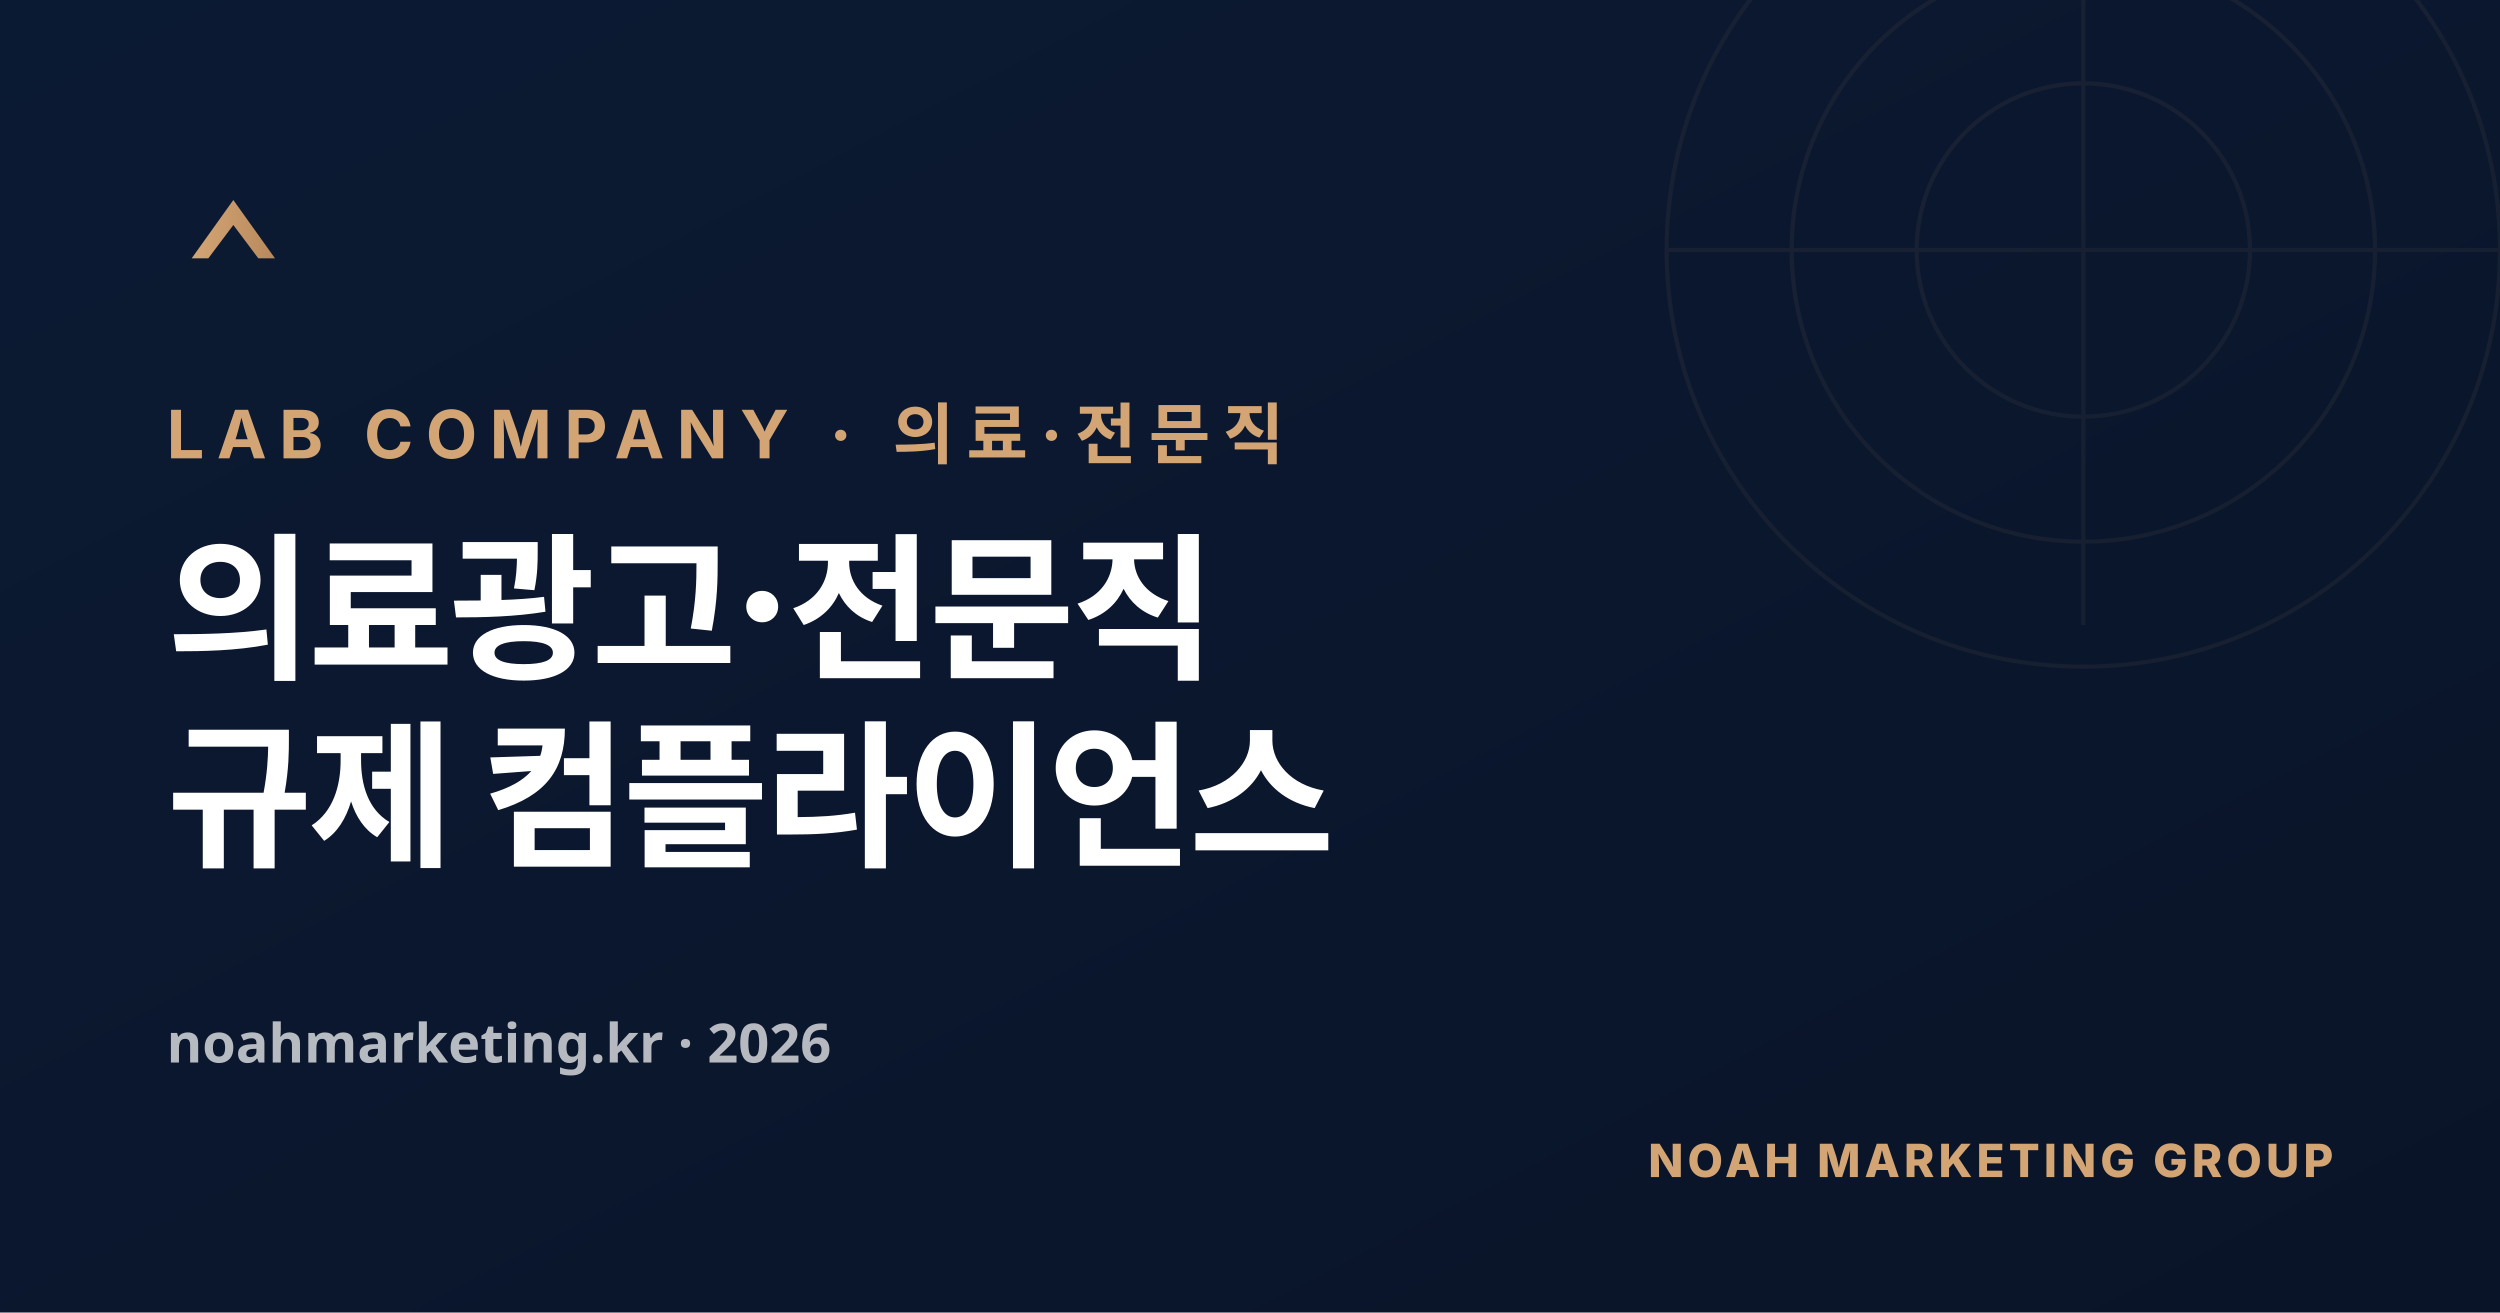
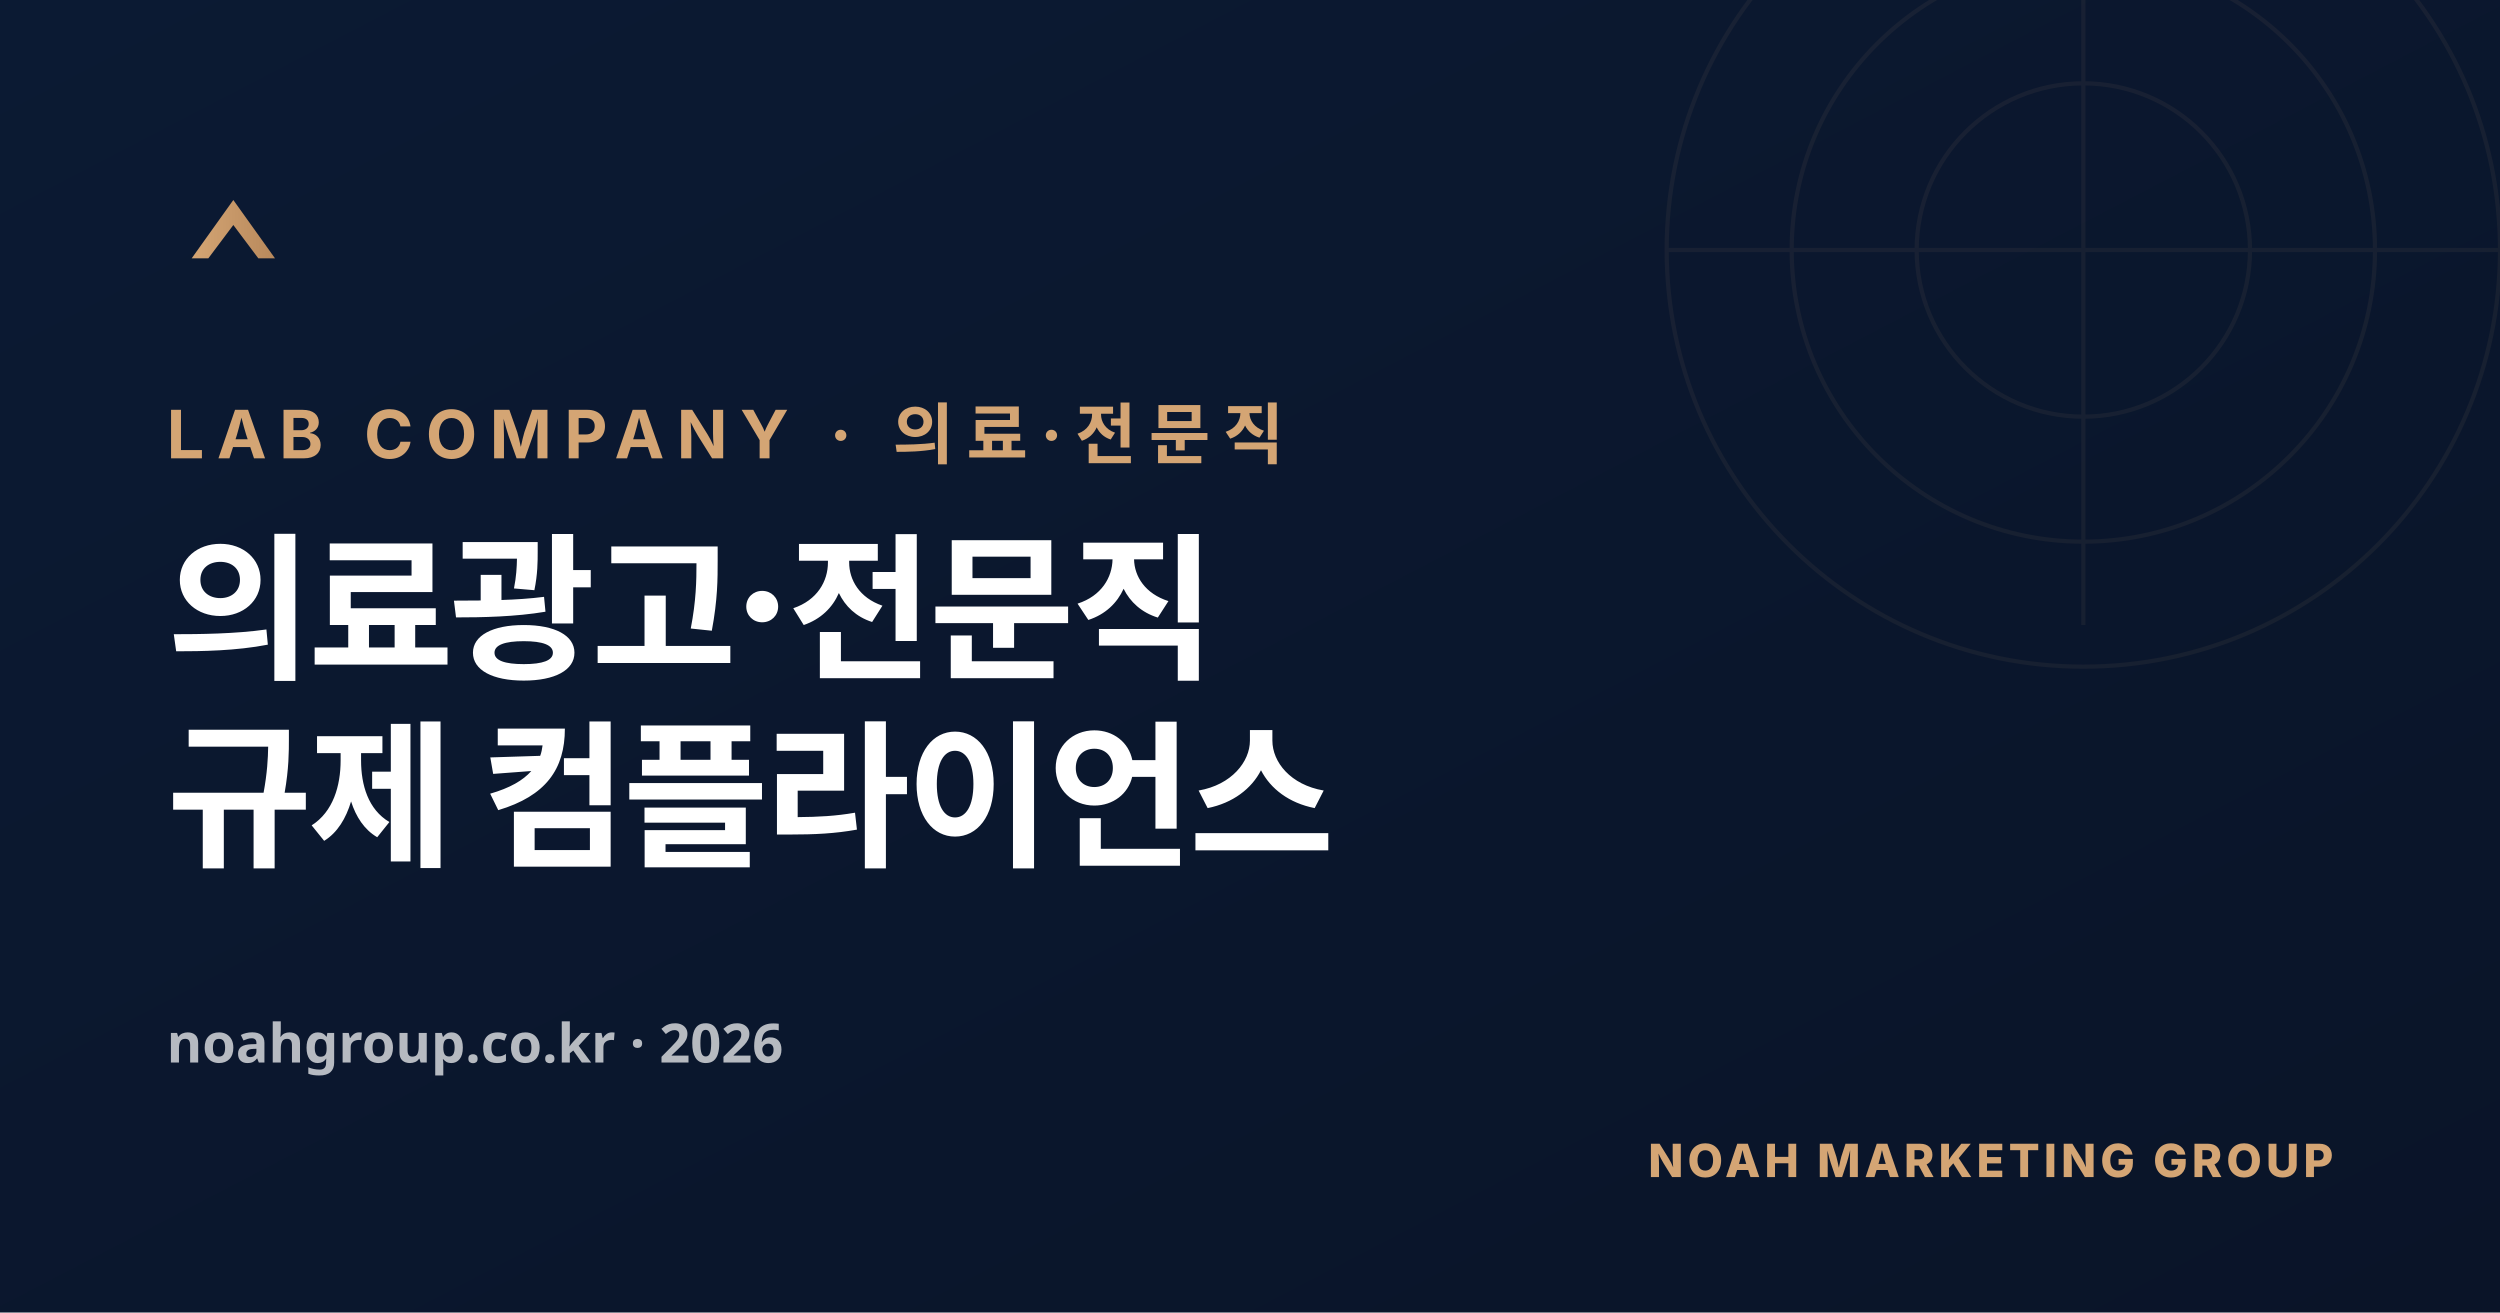
<svg xmlns="http://www.w3.org/2000/svg" viewBox="0 0 1200 630">
  <defs>
    <linearGradient id="bg" x1="0" y1="0" x2="1" y2="1">
      <stop offset="0" stop-color="#0B1A33" />
      <stop offset="1" stop-color="#0a1428" />
    </linearGradient>
    <linearGradient id="gold" x1="0" y1="0" x2="1" y2="0">
      <stop offset="0" stop-color="#D4A574" />
      <stop offset="1" stop-color="#b8895c" />
    </linearGradient>
  </defs>
  <rect width="1200" height="630" fill="url(#bg)" />
  <g opacity="0.07" stroke="#D4A574" stroke-width="2" fill="none">
    <circle cx="1000" cy="120" r="200" />
    <circle cx="1000" cy="120" r="140" />
    <circle cx="1000" cy="120" r="80" />
    <line x1="800" y1="120" x2="1200" y2="120" />
    <line x1="1000" y1="0" x2="1000" y2="300" />
  </g>
  <g transform="translate(80,80)">
    <svg viewBox="0 0 32 32" width="64" height="64">
      <path d="M6 22 L16 8 L26 22 L22 22 L16 14 L10 22 Z" fill="url(#gold)" />
    </svg>
  </g>
  <text x="80" y="220" font-family="Inter,sans-serif" font-size="32" font-weight="700" fill="#D4A574" letter-spacing="6">LAB COMPANY · 의료·전문직</text>
  <text x="80" y="320" font-family="Inter,Pretendard,sans-serif" font-size="76" font-weight="900" fill="#fff" letter-spacing="-2">의료광고·전문직</text>
  <text x="80" y="410" font-family="Inter,Pretendard,sans-serif" font-size="76" font-weight="900" fill="#fff" letter-spacing="-2">규제 컴플라이언스</text>
  <line x1="80" y1="455" x2="180" y2="455" stroke="url(#gold)" stroke-width="6" />
-   <text x="80" y="510" font-family="Pretendard,sans-serif" font-size="26" font-weight="600" fill="rgba(255,255,255,0.7)">noahmarketing.kr · 2026</text>
+   <text x="80" y="510" font-family="Pretendard,sans-serif" font-size="26" font-weight="600" fill="rgba(255,255,255,0.7)">noahgroup.co.kr · 2026</text>
  <text x="1120" y="565" font-family="Inter,sans-serif" font-size="22" font-weight="800" fill="#D4A574" text-anchor="end" letter-spacing="2">NOAH MARKETING GROUP</text>
</svg>
